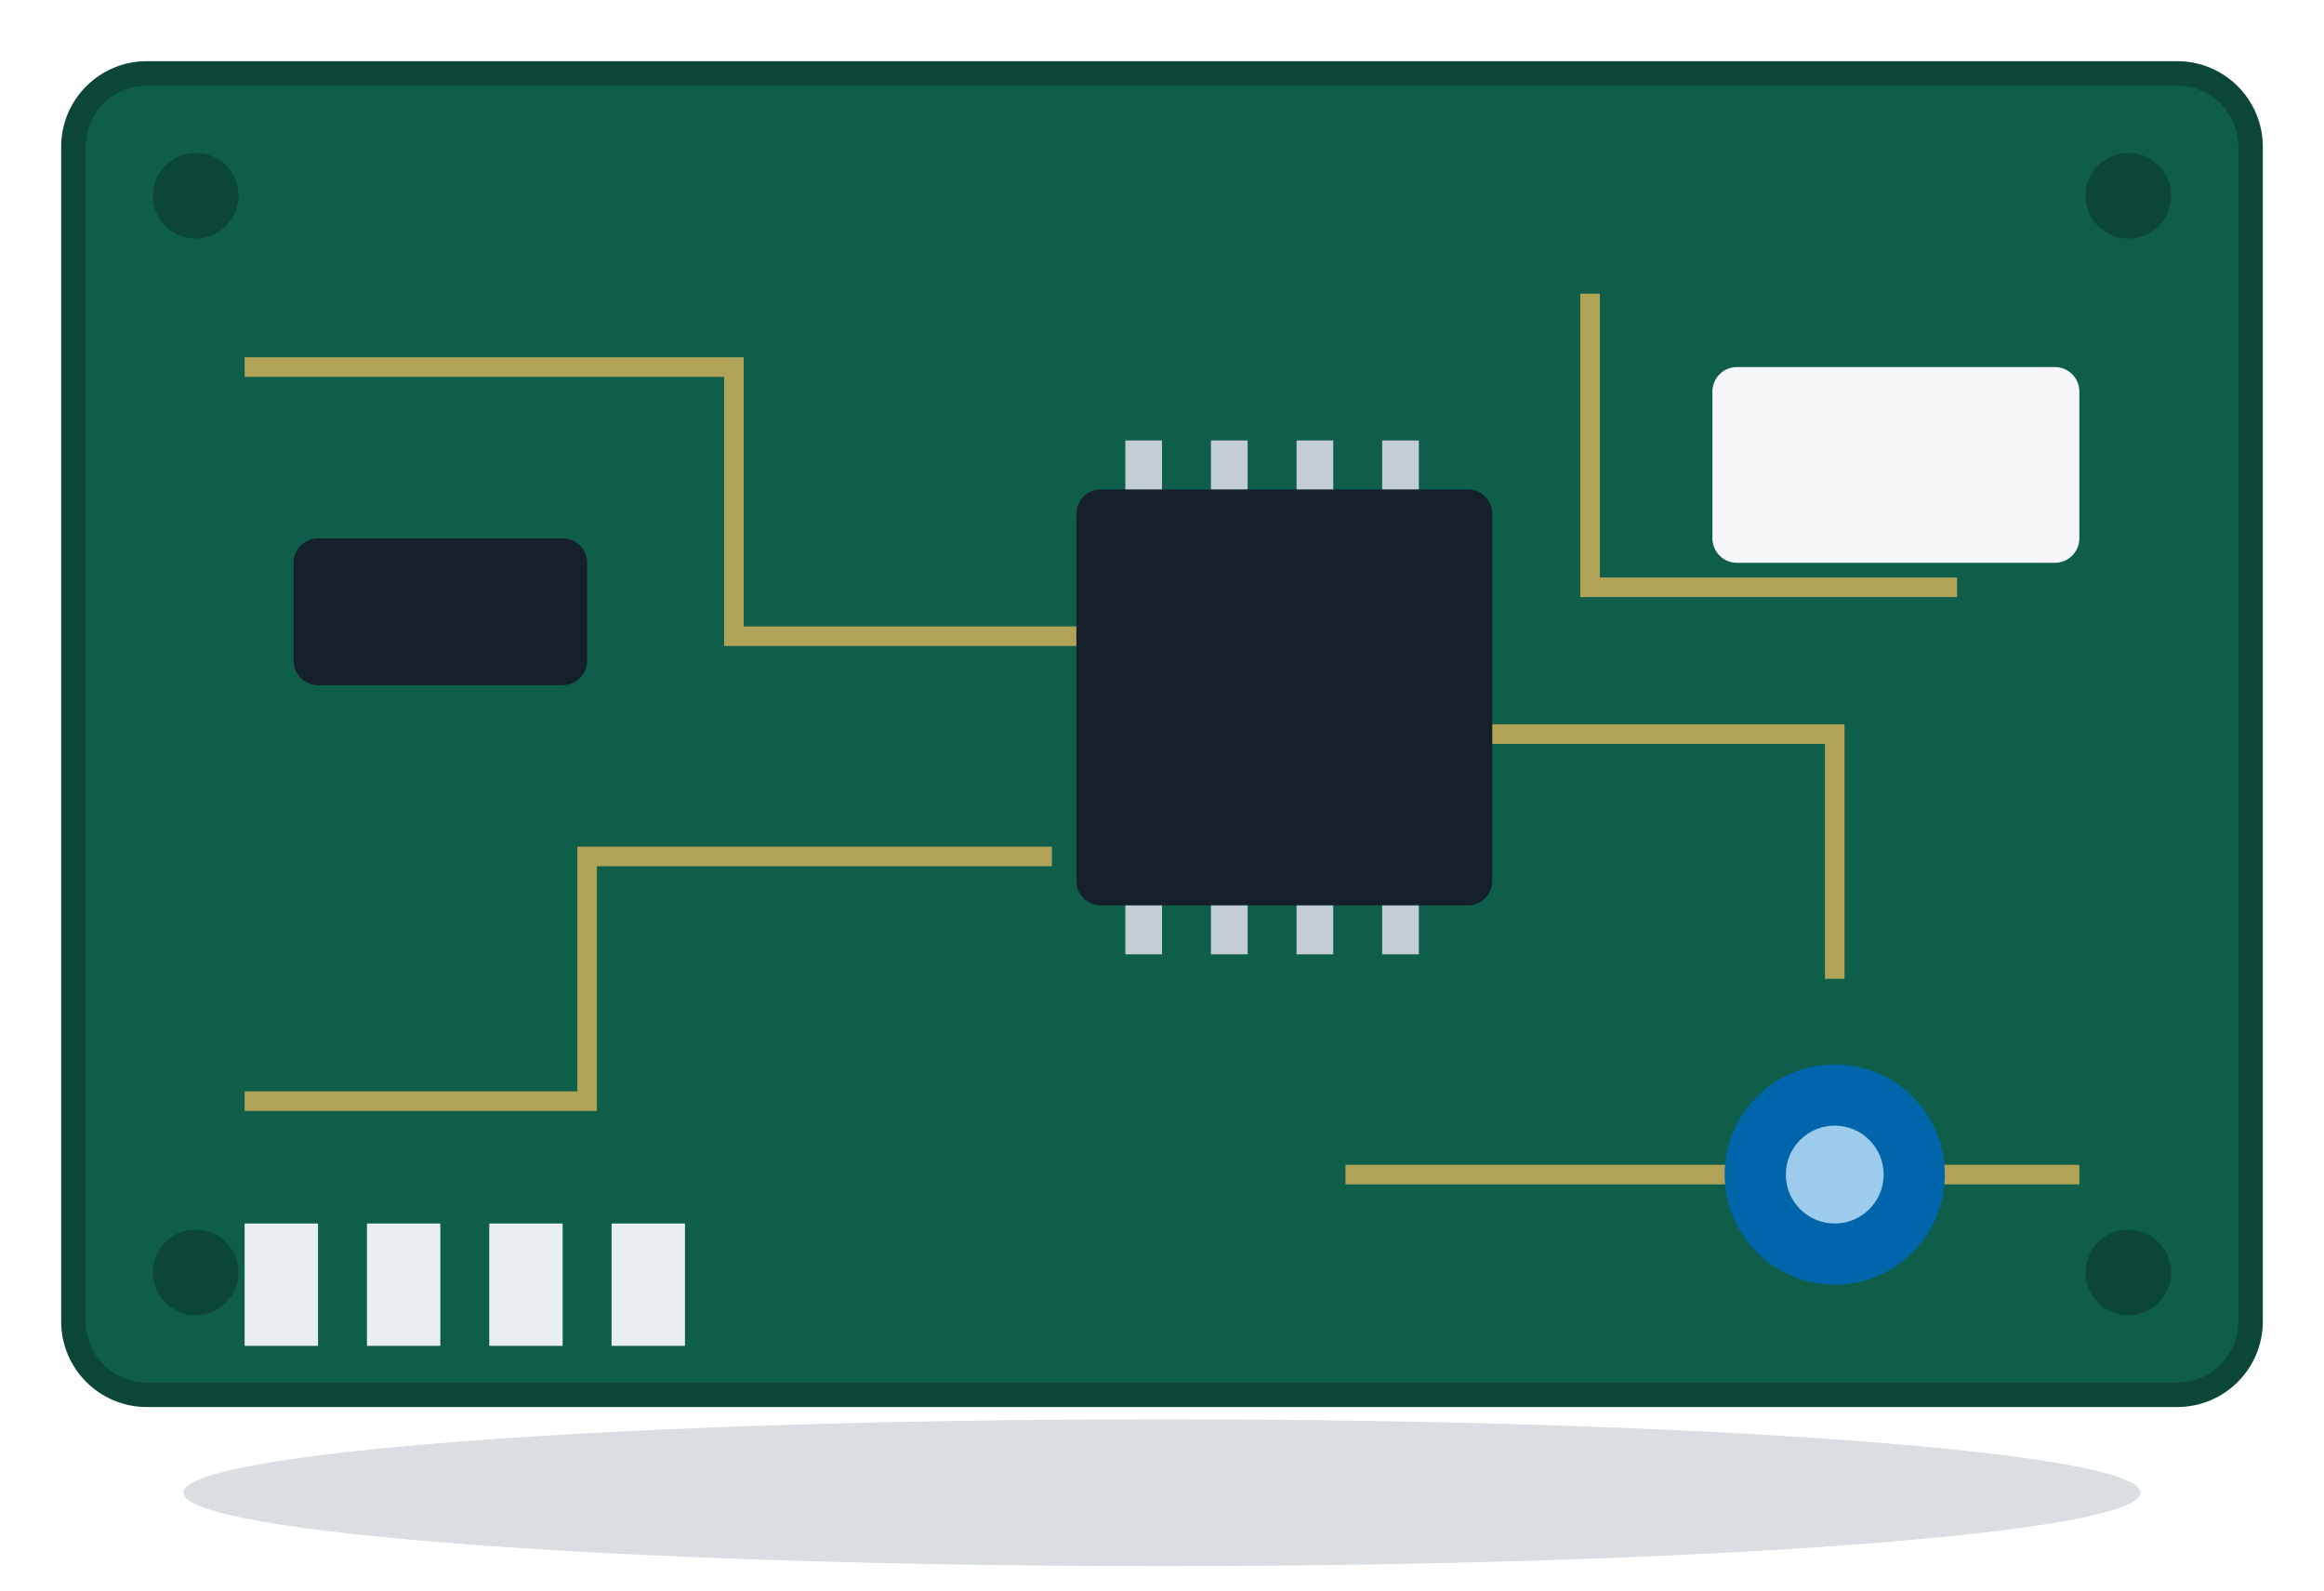
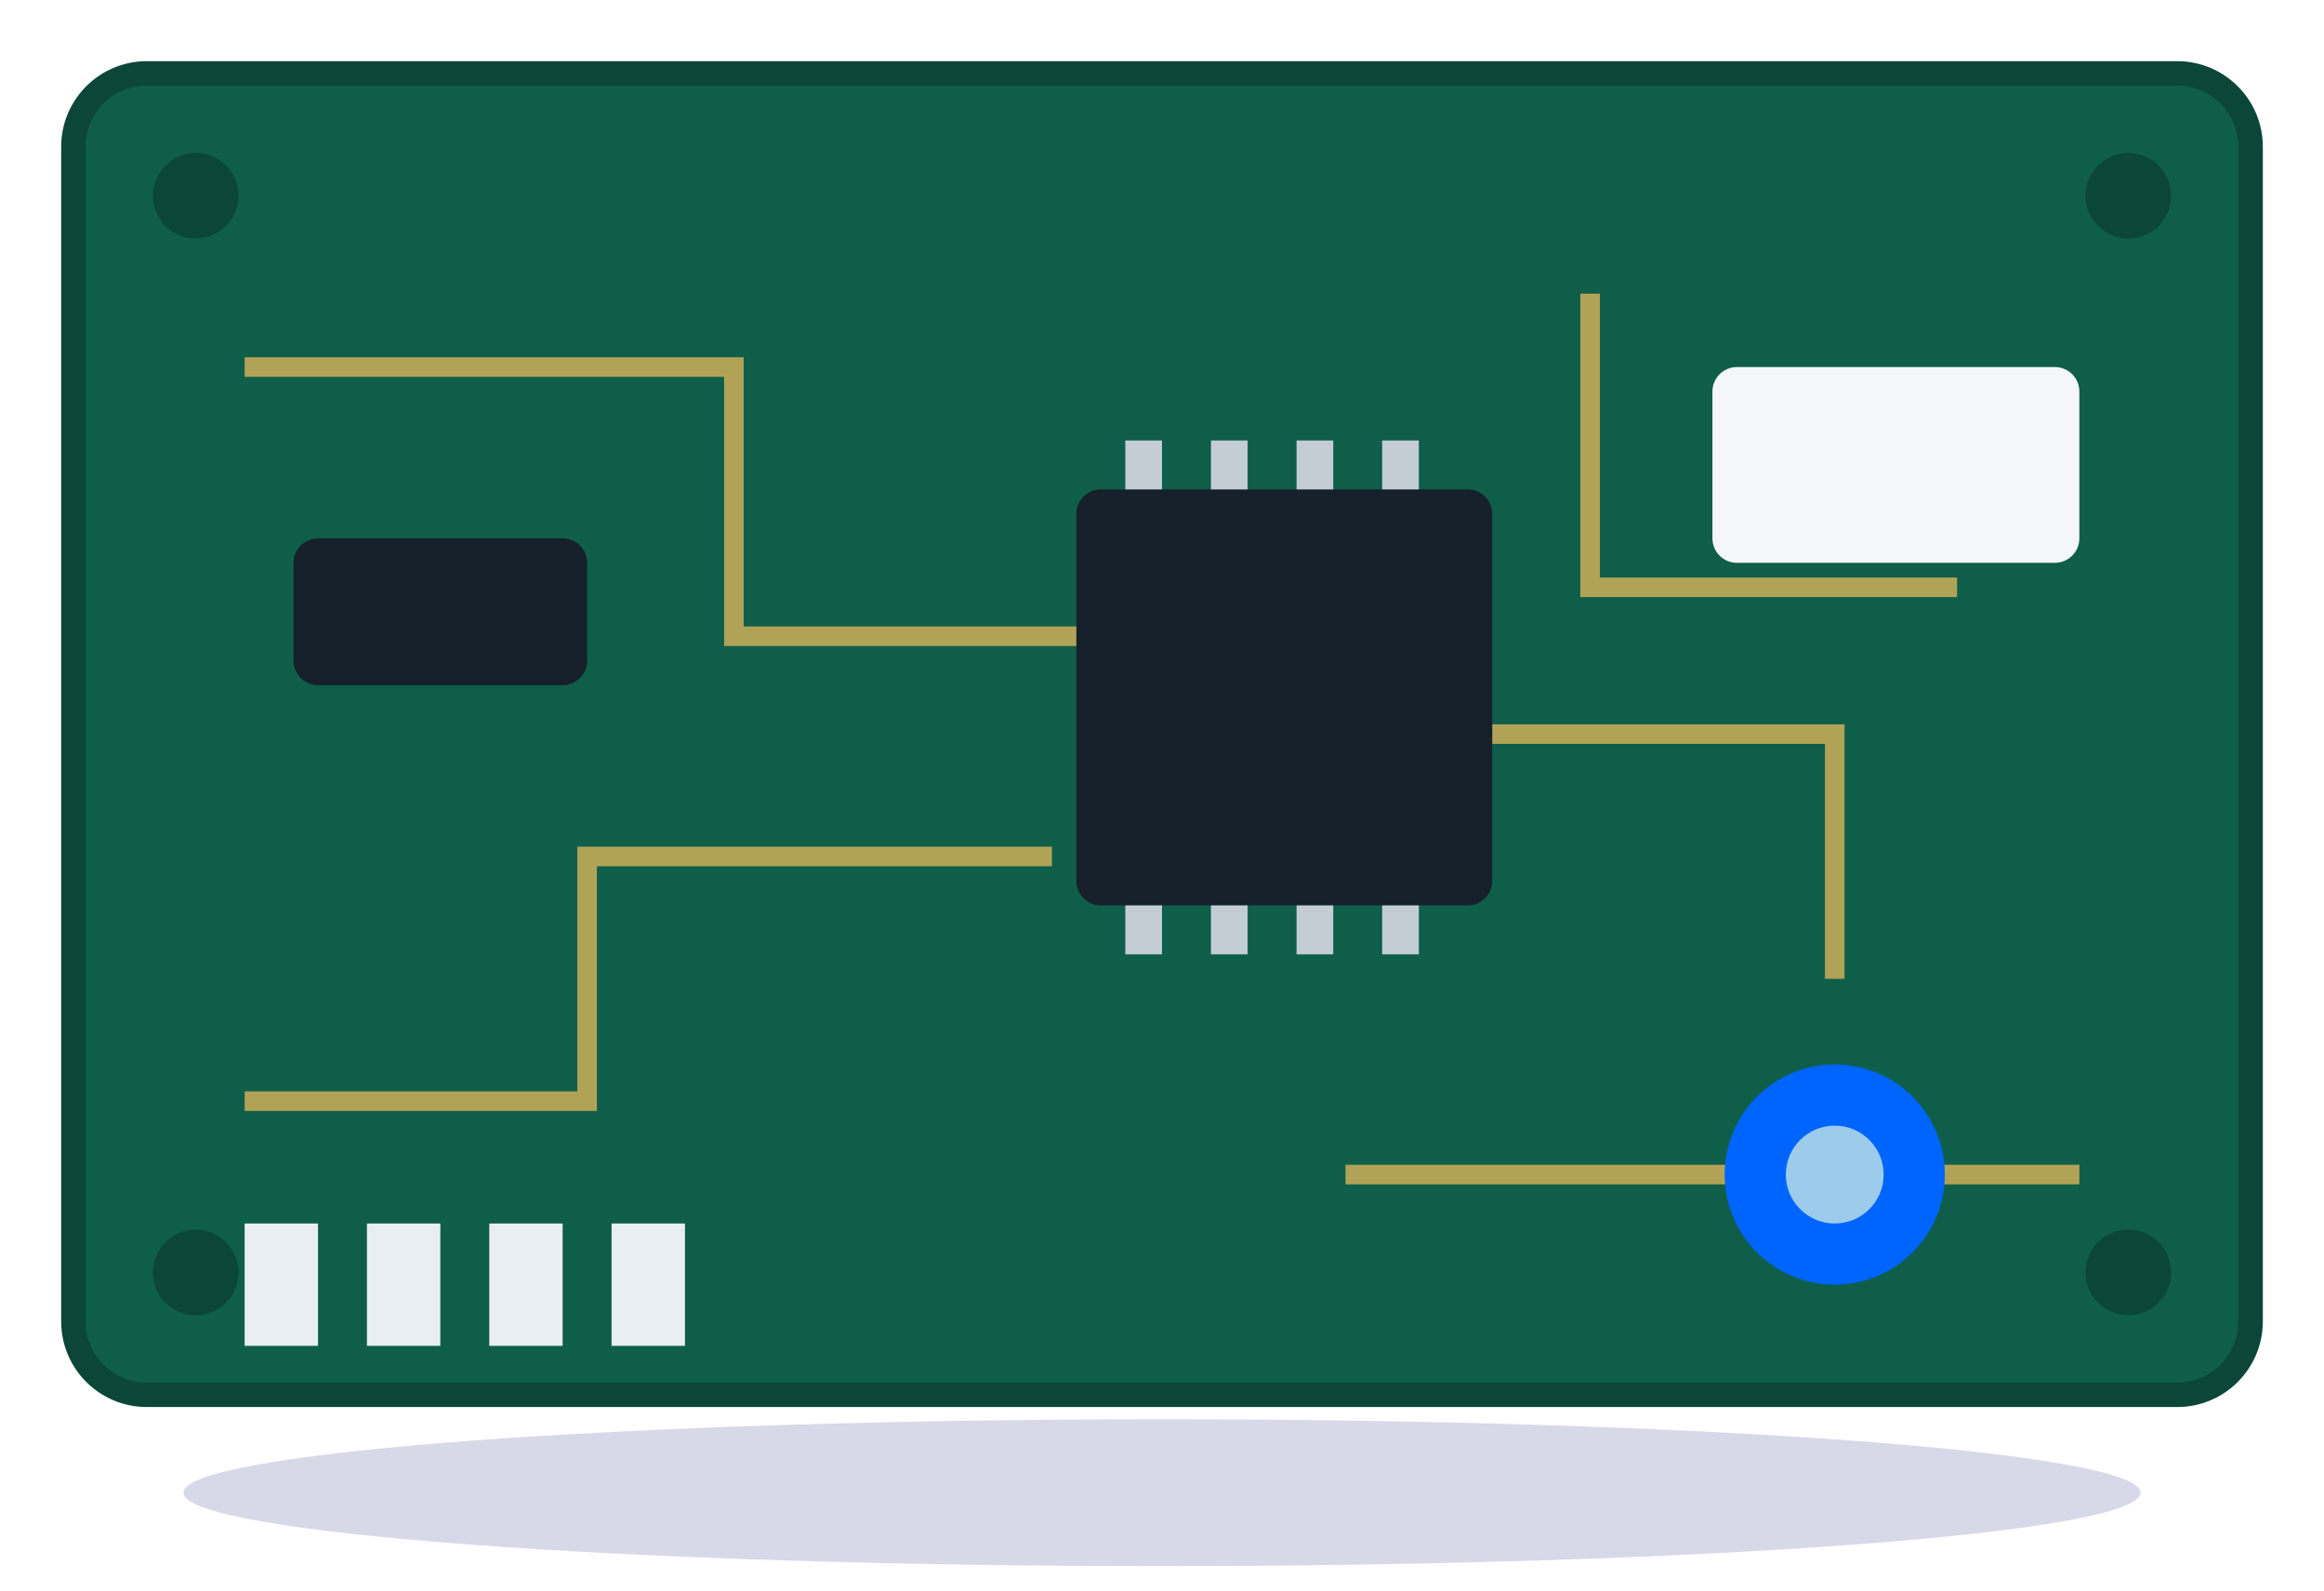
<svg xmlns="http://www.w3.org/2000/svg" viewBox="0 0 190 130" width="190" height="130">
-   <ellipse cx="95" cy="122" rx="80" ry="6" fill="#0B2A45" opacity=".16" />
+   <ellipse cx="95" cy="122" rx="80" ry="6" fill="#000F6B" opacity=".16" />
  <rect x="6" y="6" width="178" height="108" rx="6" fill="#0F5E4A" />
  <rect x="6" y="6" width="178" height="108" rx="6" fill="none" stroke="#0B4638" stroke-width="2" />
  <g stroke="#D8B45A" stroke-width="1.6" fill="none" opacity=".8">
    <path d="M20 30 H60 V52 H90" />
    <path d="M20 90 H48 V70 H86" />
    <path d="M130 24 V48 H160" />
    <path d="M110 96 H170" />
    <path d="M120 60 H150 V80" />
  </g>
  <rect x="88" y="40" width="34" height="34" rx="2" fill="#15202B" />
  <g fill="#C4CCD4">
    <rect x="92" y="36" width="3" height="4" />
    <rect x="99" y="36" width="3" height="4" />
    <rect x="106" y="36" width="3" height="4" />
    <rect x="113" y="36" width="3" height="4" />
    <rect x="92" y="74" width="3" height="4" />
    <rect x="99" y="74" width="3" height="4" />
    <rect x="106" y="74" width="3" height="4" />
    <rect x="113" y="74" width="3" height="4" />
  </g>
  <rect x="24" y="44" width="24" height="12" rx="2" fill="#15202B" />
-   <circle cx="150" cy="96" r="9" fill="#0065AA" />
+   <circle cx="150" cy="96" r="9" fill="#0064FF" />
  <circle cx="150" cy="96" r="4" fill="#9CCBEB" />
  <rect x="140" y="30" width="30" height="16" rx="2" fill="#F4F6F8" />
  <g fill="#E9EEF3">
    <rect x="20" y="100" width="6" height="10" />
    <rect x="30" y="100" width="6" height="10" />
    <rect x="40" y="100" width="6" height="10" />
    <rect x="50" y="100" width="6" height="10" />
  </g>
  <circle cx="16" cy="16" r="3.5" fill="#0B4638" />
  <circle cx="174" cy="16" r="3.5" fill="#0B4638" />
  <circle cx="16" cy="104" r="3.5" fill="#0B4638" />
  <circle cx="174" cy="104" r="3.5" fill="#0B4638" />
</svg>
